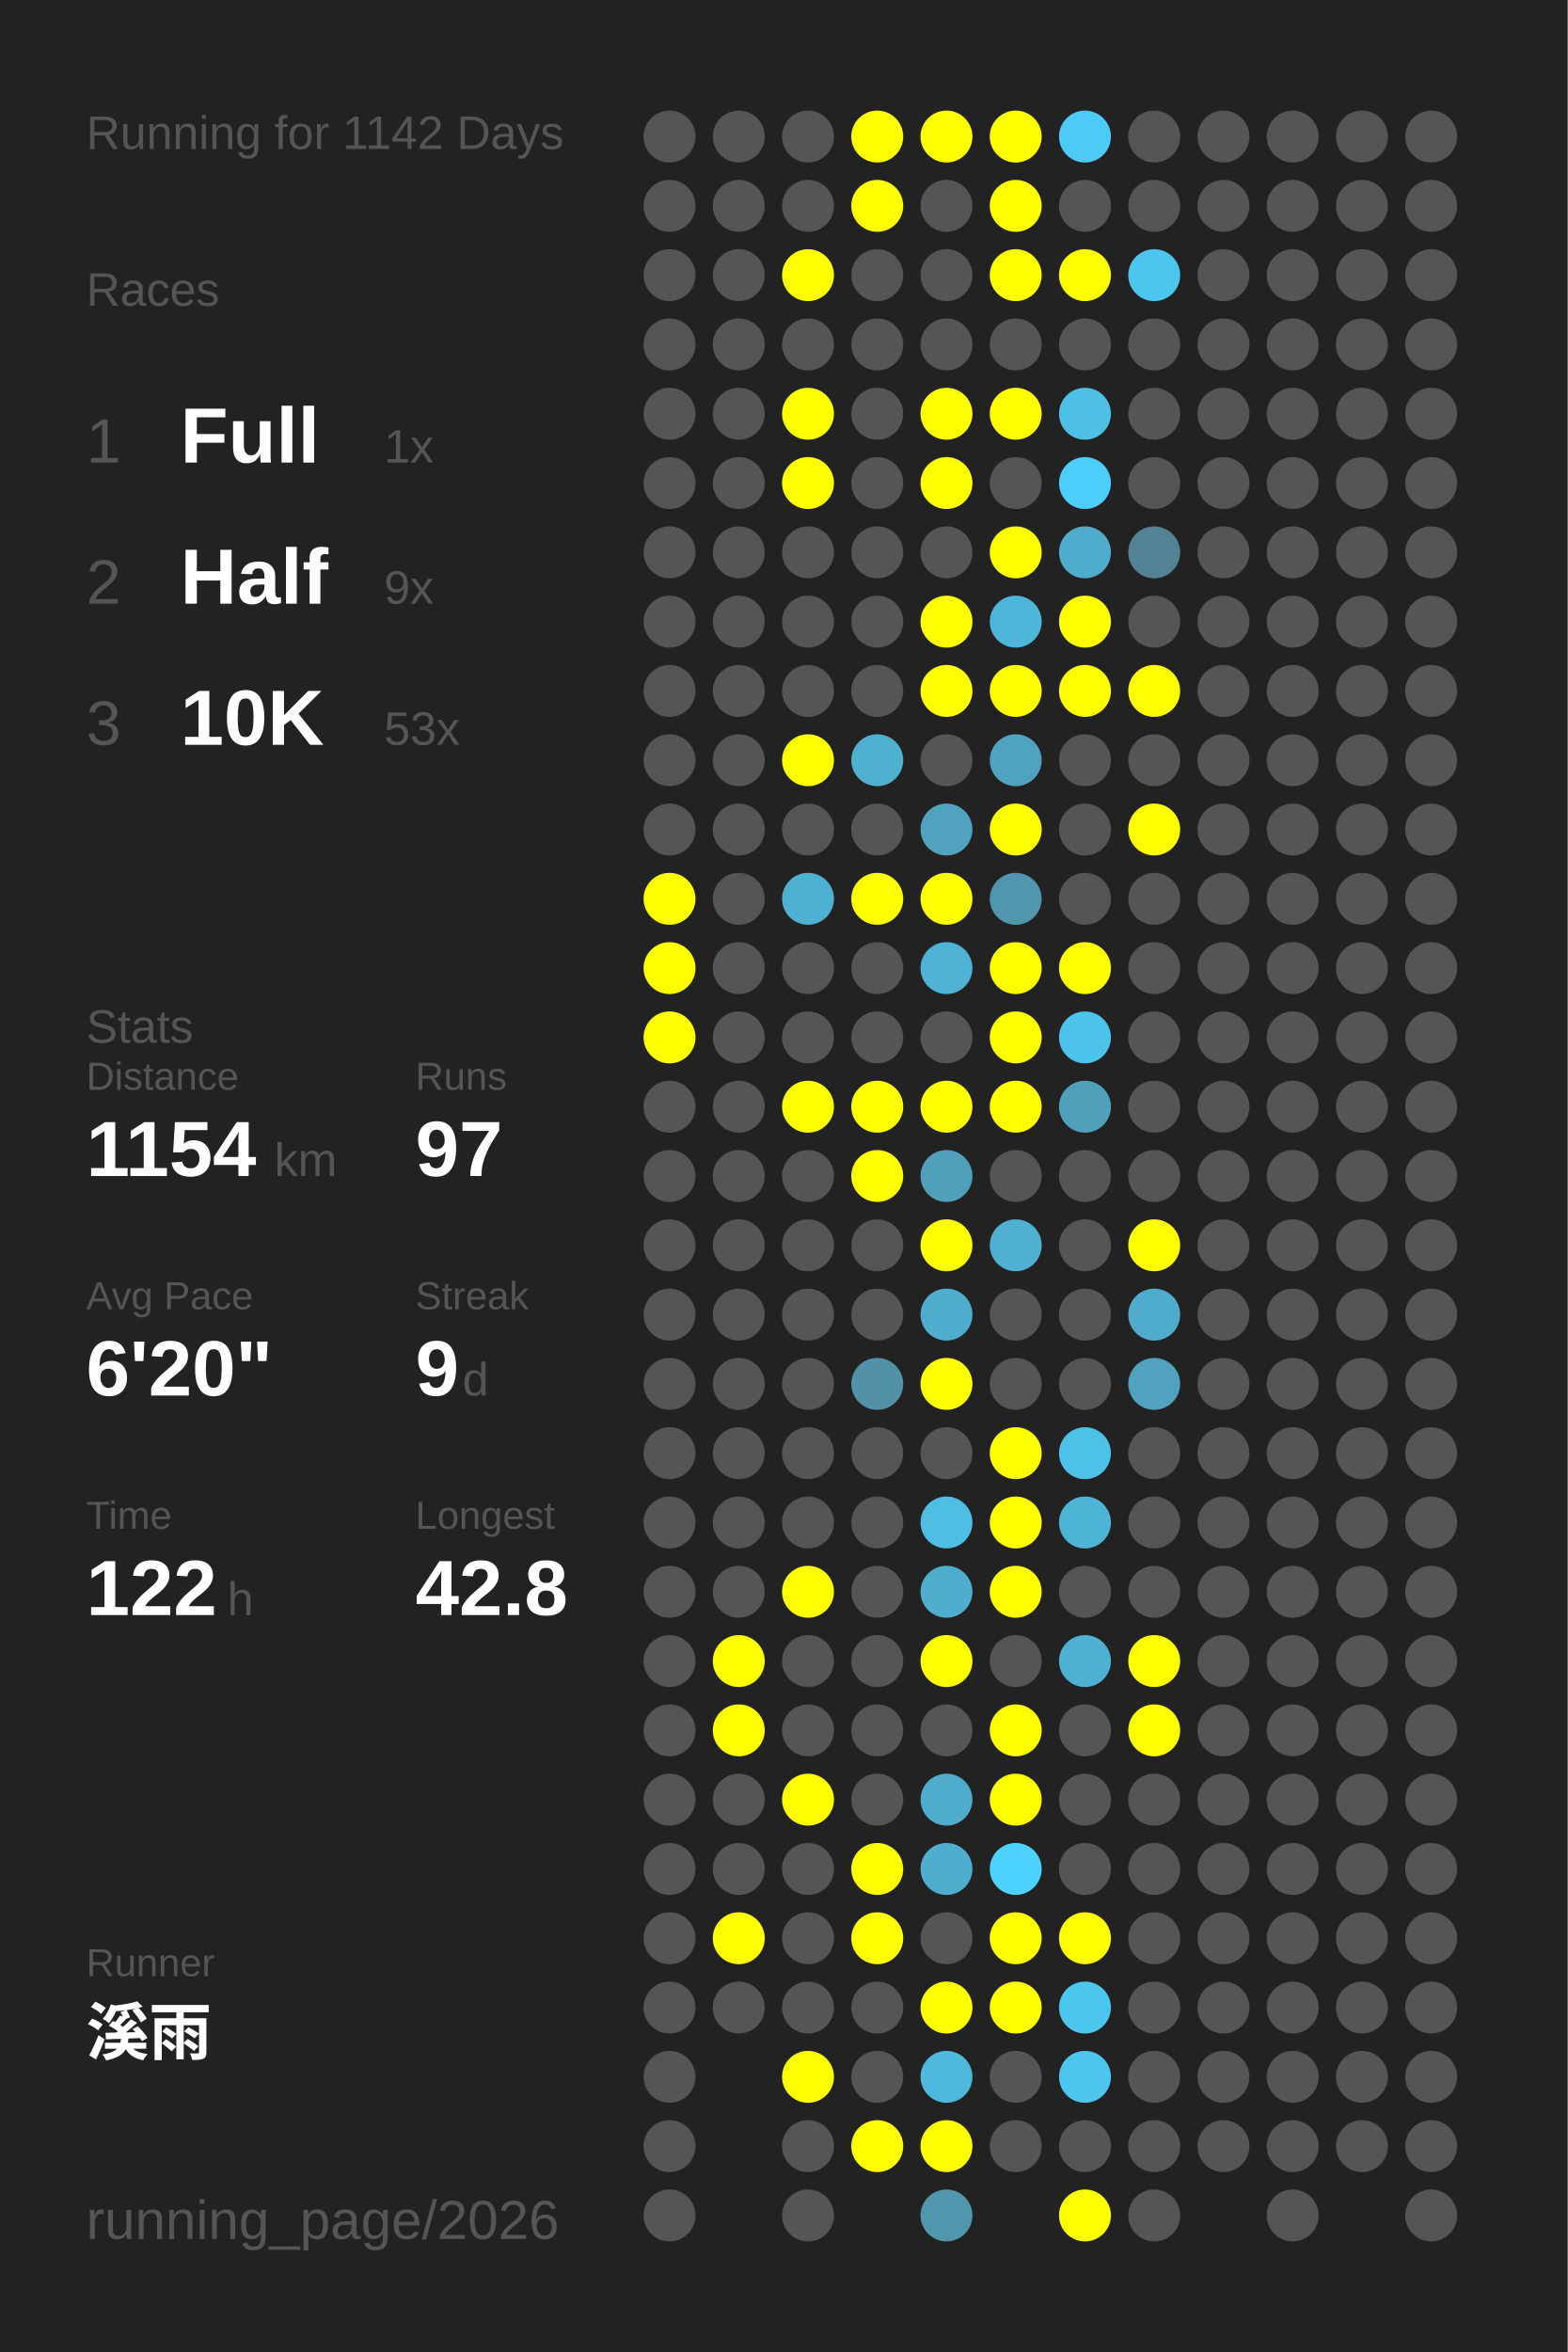
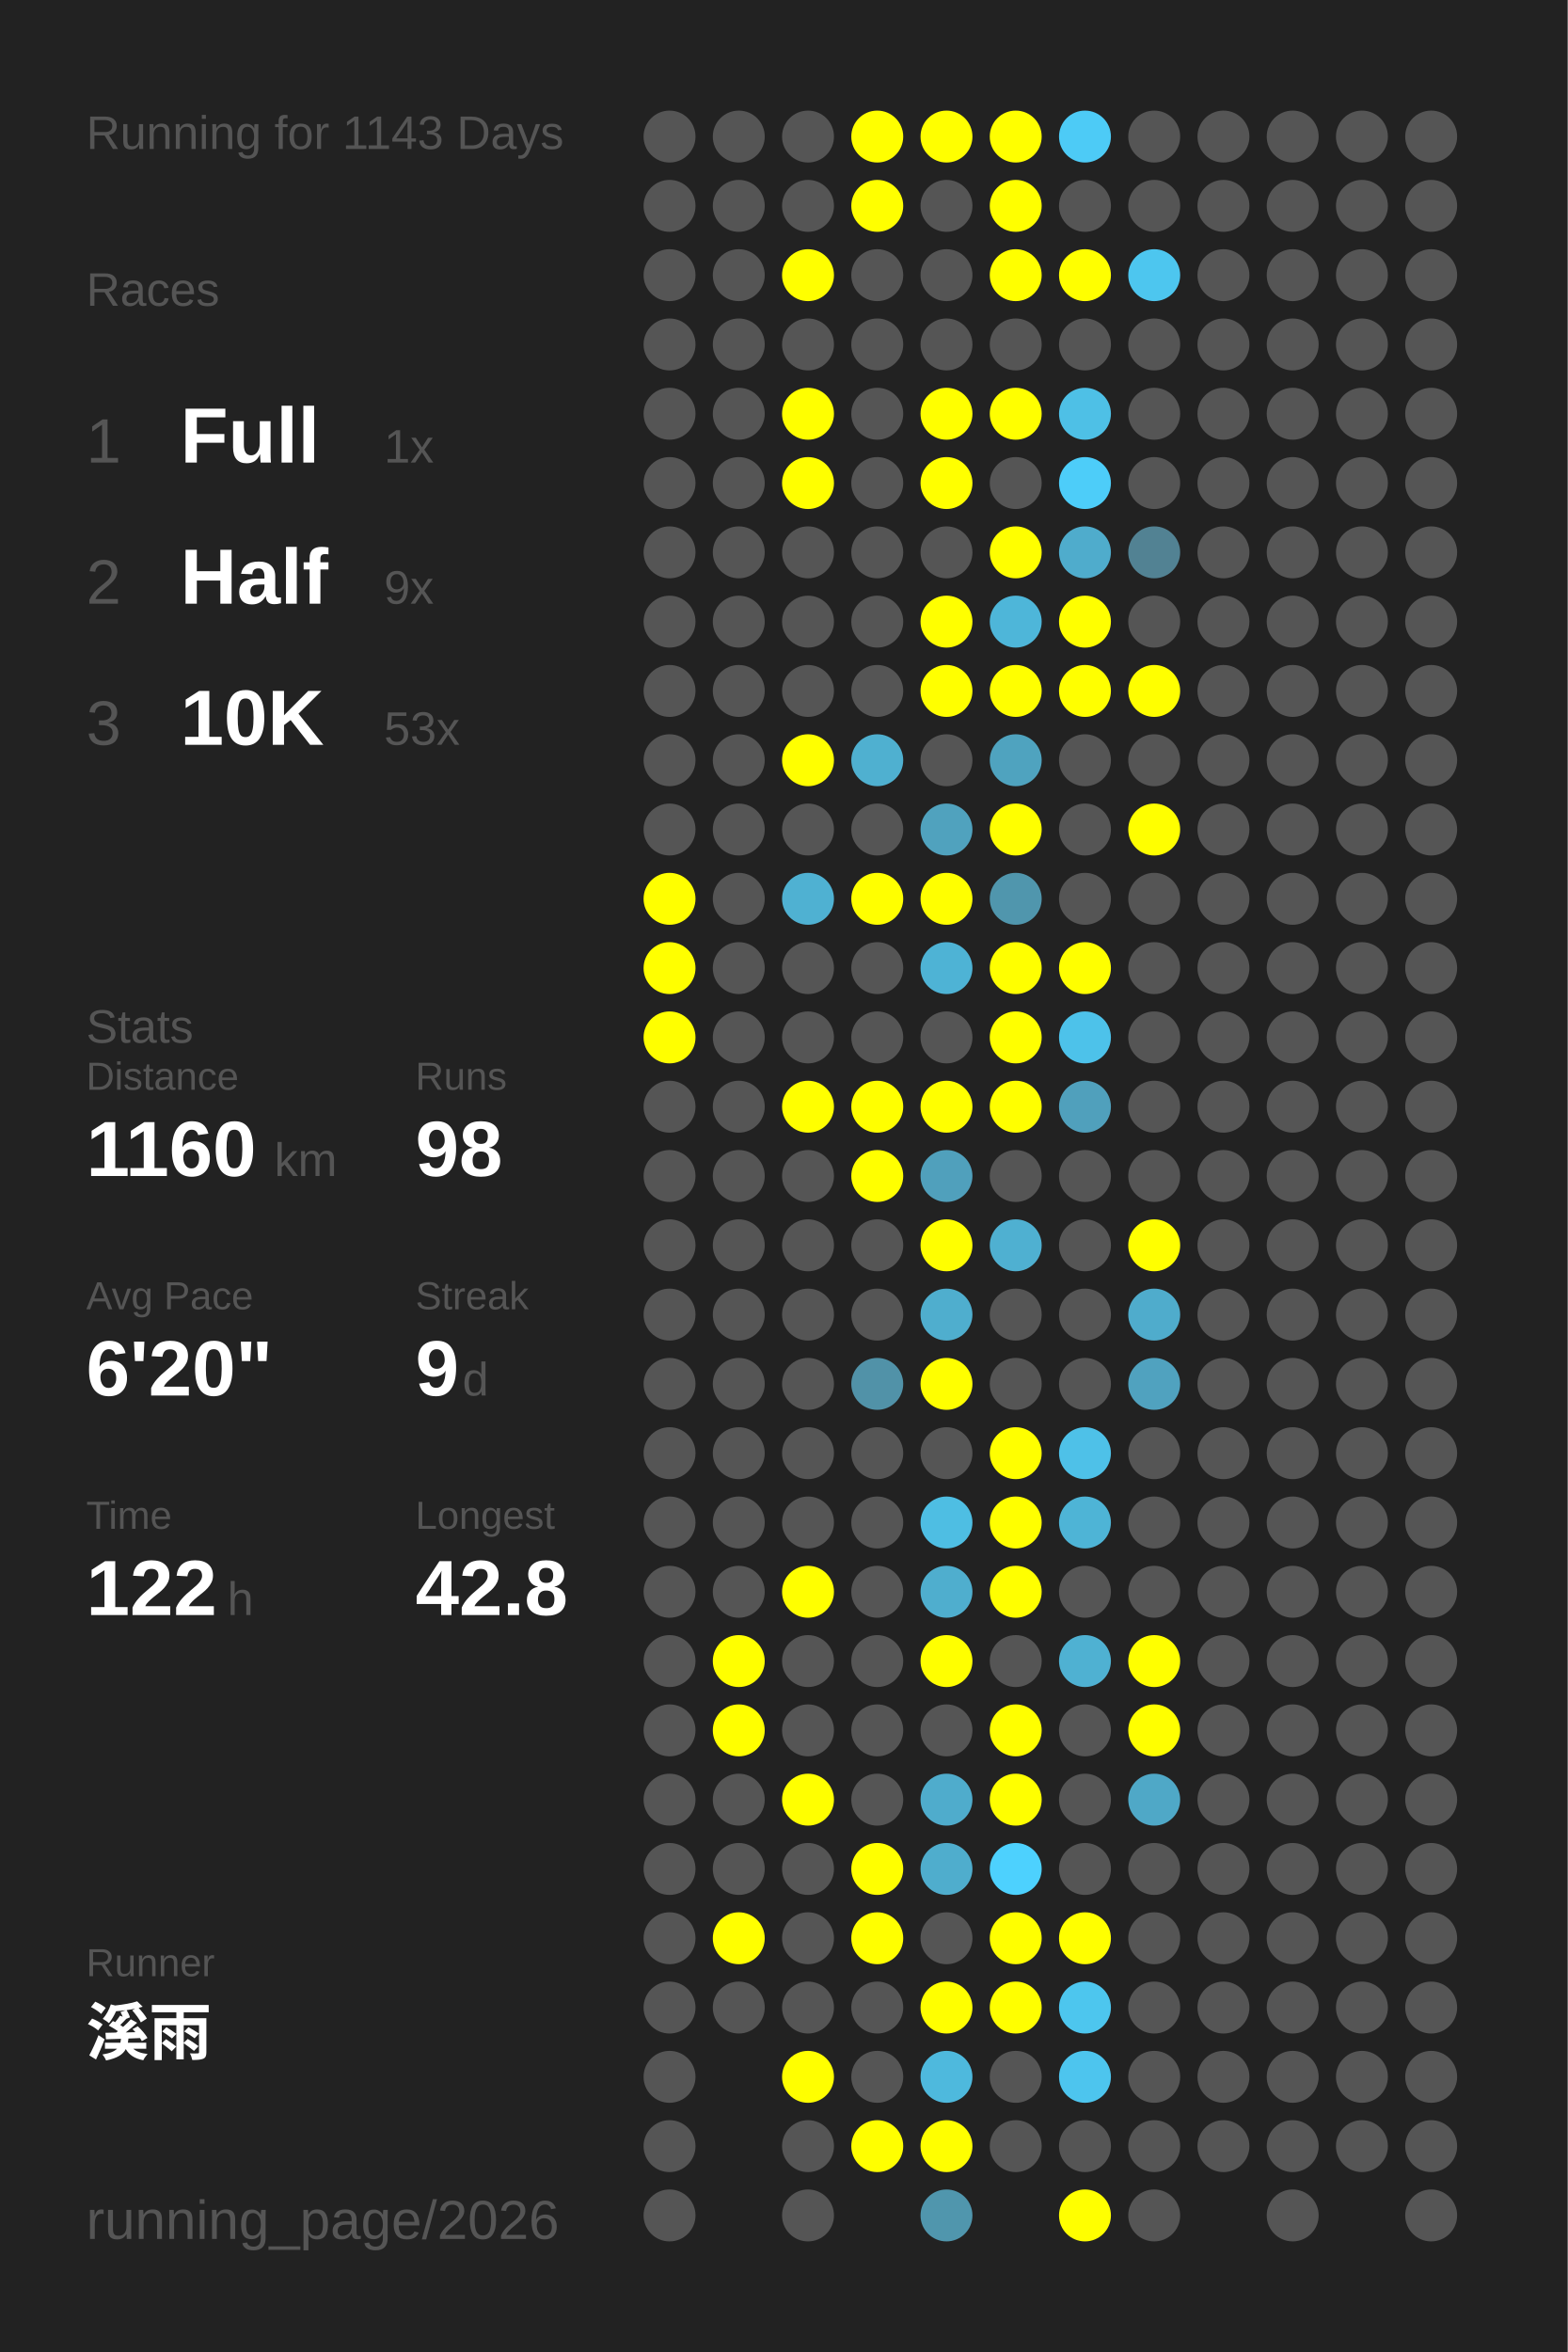
<svg xmlns="http://www.w3.org/2000/svg" baseProfile="full" height="300mm" version="1.1" viewBox="0,0,200,300" width="200mm">
  <defs />
  <rect fill="#222222" height="300" width="200" x="0" y="0" />
-   <text fill="#555555" style="font-size:6px; font-family:Arial;" x="11" y="19">Running for 1142 Days</text>
+   <text fill="#555555" style="font-size:6px; font-family:Arial;" x="11" y="19">Running for 1143 Days</text>
  <text fill="#555555" style="font-size:6px; font-family:Arial;" x="11" y="39">Races</text>
  <text fill="#555555" style="font-size:8px; font-family:Arial;" x="11" y="59">1</text>
  <text fill="#FFFFFF" style="font-size:10px; font-family:Arial; font-weight:bold;" x="23" y="59">Full</text>
  <text fill="#555555" style="font-size:6px; font-family:Arial;" x="49" y="59">1x</text>
  <text fill="#555555" style="font-size:8px; font-family:Arial;" x="11" y="77">2</text>
  <text fill="#FFFFFF" style="font-size:10px; font-family:Arial; font-weight:bold;" x="23" y="77">Half</text>
  <text fill="#555555" style="font-size:6px; font-family:Arial;" x="49" y="77">9x</text>
  <text fill="#555555" style="font-size:8px; font-family:Arial;" x="11" y="95">3</text>
  <text fill="#FFFFFF" style="font-size:10px; font-family:Arial; font-weight:bold;" x="23" y="95">10K</text>
  <text fill="#555555" style="font-size:6px; font-family:Arial;" x="49" y="95">53x</text>
  <text fill="#555555" style="font-size:6px; font-family:Arial;" x="11" y="133">Stats</text>
  <text fill="#555555" style="font-size:5px; font-family:Arial;" x="11" y="139">Distance</text>
-   <text fill="#FFFFFF" style="font-size:10px; font-family:Arial; font-weight:bold;" x="11" y="150">1154</text>
+   <text fill="#FFFFFF" style="font-size:10px; font-family:Arial; font-weight:bold;" x="11" y="150">1160</text>
  <text fill="#555555" style="font-size:6px; font-family:Arial;" x="35" y="150">km</text>
  <text fill="#555555" style="font-size:5px; font-family:Arial;" x="53" y="139">Runs</text>
-   <text fill="#FFFFFF" style="font-size:10px; font-family:Arial; font-weight:bold;" x="53" y="150">97</text>
+   <text fill="#FFFFFF" style="font-size:10px; font-family:Arial; font-weight:bold;" x="53" y="150">98</text>
  <text fill="#555555" style="font-size:5px; font-family:Arial;" x="11" y="167">Avg Pace</text>
  <text fill="#FFFFFF" style="font-size:10px; font-family:Arial; font-weight:bold;" x="11" y="178">6'20"</text>
  <text fill="#555555" style="font-size:5px; font-family:Arial;" x="53" y="167">Streak</text>
  <text fill="#FFFFFF" style="font-size:10px; font-family:Arial; font-weight:bold;" x="53" y="178">9</text>
  <text fill="#555555" style="font-size:6px; font-family:Arial;" x="59" y="178">d</text>
  <text fill="#555555" style="font-size:5px; font-family:Arial;" x="11" y="195">Time</text>
  <text fill="#FFFFFF" style="font-size:10px; font-family:Arial; font-weight:bold;" x="11" y="206">122</text>
  <text fill="#555555" style="font-size:6px; font-family:Arial;" x="29" y="206">h</text>
  <text fill="#555555" style="font-size:5px; font-family:Arial;" x="53" y="195">Longest</text>
  <text fill="#FFFFFF" style="font-size:10px; font-family:Arial; font-weight:bold;" x="53" y="206">42.8</text>
  <text fill="#555555" style="font-size:5px; font-family:Arial;" x="11" y="252.065">Runner</text>
  <text fill="#FFFFFF" style="font-size:8px; font-family:Arial; font-weight:bold;" x="11" y="262.065">溪雨</text>
  <text fill="#555555" style="font-size:7px; font-family:Arial;" x="11" y="285.581">running_page/2026</text>
  <circle cx="85.417" cy="17.419" fill="#555555" r="3.312" />
  <circle cx="85.417" cy="26.258" fill="#555555" r="3.312" />
  <circle cx="85.417" cy="35.097" fill="#555555" r="3.312" />
  <circle cx="85.417" cy="43.935" fill="#555555" r="3.312" />
  <circle cx="85.417" cy="52.774" fill="#555555" r="3.312" />
  <circle cx="85.417" cy="61.613" fill="#555555" r="3.312" />
  <circle cx="85.417" cy="70.452" fill="#555555" r="3.312" />
  <circle cx="85.417" cy="79.29" fill="#555555" r="3.312" />
  <circle cx="85.417" cy="88.129" fill="#555555" r="3.312" />
  <circle cx="85.417" cy="96.968" fill="#555555" r="3.312" />
  <circle cx="85.417" cy="105.806" fill="#555555" r="3.312" />
  <circle cx="85.417" cy="114.645" fill="#FFFF00" r="3.312" />
  <circle cx="85.417" cy="123.484" fill="#FFFF00" r="3.312" />
  <circle cx="85.417" cy="132.323" fill="#FFFF00" r="3.312" />
  <circle cx="85.417" cy="141.161" fill="#555555" r="3.312" />
  <circle cx="85.417" cy="150" fill="#555555" r="3.312" />
  <circle cx="85.417" cy="158.839" fill="#555555" r="3.312" />
  <circle cx="85.417" cy="167.677" fill="#555555" r="3.312" />
  <circle cx="85.417" cy="176.516" fill="#555555" r="3.312" />
  <circle cx="85.417" cy="185.355" fill="#555555" r="3.312" />
  <circle cx="85.417" cy="194.194" fill="#555555" r="3.312" />
  <circle cx="85.417" cy="203.032" fill="#555555" r="3.312" />
  <circle cx="85.417" cy="211.871" fill="#555555" r="3.312" />
  <circle cx="85.417" cy="220.71" fill="#555555" r="3.312" />
  <circle cx="85.417" cy="229.548" fill="#555555" r="3.312" />
  <circle cx="85.417" cy="238.387" fill="#555555" r="3.312" />
  <circle cx="85.417" cy="247.226" fill="#555555" r="3.312" />
  <circle cx="85.417" cy="256.065" fill="#555555" r="3.312" />
  <circle cx="85.417" cy="264.903" fill="#555555" r="3.312" />
  <circle cx="85.417" cy="273.742" fill="#555555" r="3.312" />
  <circle cx="85.417" cy="282.581" fill="#555555" r="3.312" />
  <circle cx="94.25" cy="17.419" fill="#555555" r="3.312" />
  <circle cx="94.25" cy="26.258" fill="#555555" r="3.312" />
  <circle cx="94.25" cy="35.097" fill="#555555" r="3.312" />
  <circle cx="94.25" cy="43.935" fill="#555555" r="3.312" />
  <circle cx="94.25" cy="52.774" fill="#555555" r="3.312" />
  <circle cx="94.25" cy="61.613" fill="#555555" r="3.312" />
  <circle cx="94.25" cy="70.452" fill="#555555" r="3.312" />
  <circle cx="94.25" cy="79.29" fill="#555555" r="3.312" />
  <circle cx="94.25" cy="88.129" fill="#555555" r="3.312" />
  <circle cx="94.25" cy="96.968" fill="#555555" r="3.312" />
  <circle cx="94.25" cy="105.806" fill="#555555" r="3.312" />
  <circle cx="94.25" cy="114.645" fill="#555555" r="3.312" />
  <circle cx="94.25" cy="123.484" fill="#555555" r="3.312" />
  <circle cx="94.25" cy="132.323" fill="#555555" r="3.312" />
  <circle cx="94.25" cy="141.161" fill="#555555" r="3.312" />
  <circle cx="94.25" cy="150" fill="#555555" r="3.312" />
  <circle cx="94.25" cy="158.839" fill="#555555" r="3.312" />
  <circle cx="94.25" cy="167.677" fill="#555555" r="3.312" />
  <circle cx="94.25" cy="176.516" fill="#555555" r="3.312" />
  <circle cx="94.25" cy="185.355" fill="#555555" r="3.312" />
  <circle cx="94.25" cy="194.194" fill="#555555" r="3.312" />
  <circle cx="94.25" cy="203.032" fill="#555555" r="3.312" />
  <circle cx="94.25" cy="211.871" fill="#FFFF00" r="3.312" />
  <circle cx="94.25" cy="220.71" fill="#FFFF00" r="3.312" />
  <circle cx="94.25" cy="229.548" fill="#555555" r="3.312" />
  <circle cx="94.25" cy="238.387" fill="#555555" r="3.312" />
  <circle cx="94.25" cy="247.226" fill="#FFFF00" r="3.312" />
  <circle cx="94.25" cy="256.065" fill="#555555" r="3.312" />
  <circle cx="103.083" cy="17.419" fill="#555555" r="3.312" />
  <circle cx="103.083" cy="26.258" fill="#555555" r="3.312" />
  <circle cx="103.083" cy="35.097" fill="#FFFF00" r="3.312" />
  <circle cx="103.083" cy="43.935" fill="#555555" r="3.312" />
  <circle cx="103.083" cy="52.774" fill="#FFFF00" r="3.312" />
  <circle cx="103.083" cy="61.613" fill="#FFFF00" r="3.312" />
  <circle cx="103.083" cy="70.452" fill="#555555" r="3.312" />
  <circle cx="103.083" cy="79.29" fill="#555555" r="3.312" />
  <circle cx="103.083" cy="88.129" fill="#555555" r="3.312" />
  <circle cx="103.083" cy="96.968" fill="#FFFF00" r="3.312" />
  <circle cx="103.083" cy="105.806" fill="#555555" r="3.312" />
  <circle cx="103.083" cy="114.645" fill="#4fb1d2" r="3.312" />
  <circle cx="103.083" cy="123.484" fill="#555555" r="3.312" />
  <circle cx="103.083" cy="132.323" fill="#555555" r="3.312" />
  <circle cx="103.083" cy="141.161" fill="#FFFF00" r="3.312" />
  <circle cx="103.083" cy="150" fill="#555555" r="3.312" />
  <circle cx="103.083" cy="158.839" fill="#555555" r="3.312" />
  <circle cx="103.083" cy="167.677" fill="#555555" r="3.312" />
  <circle cx="103.083" cy="176.516" fill="#555555" r="3.312" />
  <circle cx="103.083" cy="185.355" fill="#555555" r="3.312" />
  <circle cx="103.083" cy="194.194" fill="#555555" r="3.312" />
  <circle cx="103.083" cy="203.032" fill="#FFFF00" r="3.312" />
  <circle cx="103.083" cy="211.871" fill="#555555" r="3.312" />
  <circle cx="103.083" cy="220.71" fill="#555555" r="3.312" />
  <circle cx="103.083" cy="229.548" fill="#FFFF00" r="3.312" />
  <circle cx="103.083" cy="238.387" fill="#555555" r="3.312" />
  <circle cx="103.083" cy="247.226" fill="#555555" r="3.312" />
  <circle cx="103.083" cy="256.065" fill="#555555" r="3.312" />
  <circle cx="103.083" cy="264.903" fill="#FFFF00" r="3.312" />
  <circle cx="103.083" cy="273.742" fill="#555555" r="3.312" />
  <circle cx="103.083" cy="282.581" fill="#555555" r="3.312" />
  <circle cx="111.917" cy="17.419" fill="#FFFF00" r="3.312" />
  <circle cx="111.917" cy="26.258" fill="#FFFF00" r="3.312" />
  <circle cx="111.917" cy="35.097" fill="#555555" r="3.312" />
  <circle cx="111.917" cy="43.935" fill="#555555" r="3.312" />
  <circle cx="111.917" cy="52.774" fill="#555555" r="3.312" />
  <circle cx="111.917" cy="61.613" fill="#555555" r="3.312" />
  <circle cx="111.917" cy="70.452" fill="#555555" r="3.312" />
  <circle cx="111.917" cy="79.29" fill="#555555" r="3.312" />
  <circle cx="111.917" cy="88.129" fill="#555555" r="3.312" />
  <circle cx="111.917" cy="96.968" fill="#4fb0d0" r="3.312" />
  <circle cx="111.917" cy="105.806" fill="#555555" r="3.312" />
  <circle cx="111.917" cy="114.645" fill="#FFFF00" r="3.312" />
  <circle cx="111.917" cy="123.484" fill="#555555" r="3.312" />
  <circle cx="111.917" cy="132.323" fill="#555555" r="3.312" />
  <circle cx="111.917" cy="141.161" fill="#FFFF00" r="3.312" />
  <circle cx="111.917" cy="150" fill="#FFFF00" r="3.312" />
  <circle cx="111.917" cy="158.839" fill="#555555" r="3.312" />
  <circle cx="111.917" cy="167.677" fill="#555555" r="3.312" />
  <circle cx="111.917" cy="176.516" fill="#5192a8" r="3.312" />
  <circle cx="111.917" cy="185.355" fill="#555555" r="3.312" />
  <circle cx="111.917" cy="194.194" fill="#555555" r="3.312" />
  <circle cx="111.917" cy="203.032" fill="#555555" r="3.312" />
  <circle cx="111.917" cy="211.871" fill="#555555" r="3.312" />
  <circle cx="111.917" cy="220.71" fill="#555555" r="3.312" />
  <circle cx="111.917" cy="229.548" fill="#555555" r="3.312" />
  <circle cx="111.917" cy="238.387" fill="#FFFF00" r="3.312" />
  <circle cx="111.917" cy="247.226" fill="#FFFF00" r="3.312" />
  <circle cx="111.917" cy="256.065" fill="#555555" r="3.312" />
  <circle cx="111.917" cy="264.903" fill="#555555" r="3.312" />
  <circle cx="111.917" cy="273.742" fill="#FFFF00" r="3.312" />
  <circle cx="120.75" cy="17.419" fill="#FFFF00" r="3.312" />
  <circle cx="120.75" cy="26.258" fill="#555555" r="3.312" />
  <circle cx="120.75" cy="35.097" fill="#555555" r="3.312" />
  <circle cx="120.75" cy="43.935" fill="#555555" r="3.312" />
  <circle cx="120.75" cy="52.774" fill="#FFFF00" r="3.312" />
  <circle cx="120.75" cy="61.613" fill="#FFFF00" r="3.312" />
  <circle cx="120.75" cy="70.452" fill="#555555" r="3.312" />
  <circle cx="120.75" cy="79.29" fill="#FFFF00" r="3.312" />
  <circle cx="120.75" cy="88.129" fill="#FFFF00" r="3.312" />
  <circle cx="120.75" cy="96.968" fill="#555555" r="3.312" />
  <circle cx="120.75" cy="105.806" fill="#50a2be" r="3.312" />
  <circle cx="120.75" cy="114.645" fill="#FFFF00" r="3.312" />
  <circle cx="120.75" cy="123.484" fill="#4eb3d5" r="3.312" />
  <circle cx="120.75" cy="132.323" fill="#555555" r="3.312" />
  <circle cx="120.75" cy="141.161" fill="#FFFF00" r="3.312" />
  <circle cx="120.75" cy="150" fill="#50a0bc" r="3.312" />
  <circle cx="120.75" cy="158.839" fill="#FFFF00" r="3.312" />
  <circle cx="120.75" cy="167.677" fill="#4faece" r="3.312" />
  <circle cx="120.75" cy="176.516" fill="#FFFF00" r="3.312" />
  <circle cx="120.75" cy="185.355" fill="#555555" r="3.312" />
  <circle cx="120.75" cy="194.194" fill="#4ebee3" r="3.312" />
  <circle cx="120.75" cy="203.032" fill="#4faece" r="3.312" />
  <circle cx="120.75" cy="211.871" fill="#FFFF00" r="3.312" />
  <circle cx="120.75" cy="220.71" fill="#555555" r="3.312" />
  <circle cx="120.75" cy="229.548" fill="#4faccc" r="3.312" />
  <circle cx="120.75" cy="238.387" fill="#4fadcd" r="3.312" />
  <circle cx="120.75" cy="247.226" fill="#555555" r="3.312" />
  <circle cx="120.75" cy="256.065" fill="#FFFF00" r="3.312" />
  <circle cx="120.75" cy="264.903" fill="#4eb9dd" r="3.312" />
  <circle cx="120.75" cy="273.742" fill="#FFFF00" r="3.312" />
  <circle cx="120.75" cy="282.581" fill="#5096ad" r="3.312" />
  <circle cx="129.583" cy="17.419" fill="#FFFF00" r="3.312" />
  <circle cx="129.583" cy="26.258" fill="#FFFF00" r="3.312" />
  <circle cx="129.583" cy="35.097" fill="#FFFF00" r="3.312" />
  <circle cx="129.583" cy="43.935" fill="#555555" r="3.312" />
  <circle cx="129.583" cy="52.774" fill="#FFFF00" r="3.312" />
  <circle cx="129.583" cy="61.613" fill="#555555" r="3.312" />
  <circle cx="129.583" cy="70.452" fill="#FFFF00" r="3.312" />
  <circle cx="129.583" cy="79.29" fill="#4eb6d9" r="3.312" />
  <circle cx="129.583" cy="88.129" fill="#FFFF00" r="3.312" />
  <circle cx="129.583" cy="96.968" fill="#4fa3bf" r="3.312" />
  <circle cx="129.583" cy="105.806" fill="#FFFF00" r="3.312" />
  <circle cx="129.583" cy="114.645" fill="#5096ad" r="3.312" />
  <circle cx="129.583" cy="123.484" fill="#FFFF00" r="3.312" />
  <circle cx="129.583" cy="132.323" fill="#FFFF00" r="3.312" />
  <circle cx="129.583" cy="141.161" fill="#FFFF00" r="3.312" />
  <circle cx="129.583" cy="150" fill="#555555" r="3.312" />
  <circle cx="129.583" cy="158.839" fill="#4fb0d1" r="3.312" />
  <circle cx="129.583" cy="167.677" fill="#555555" r="3.312" />
  <circle cx="129.583" cy="176.516" fill="#555555" r="3.312" />
  <circle cx="129.583" cy="185.355" fill="#FFFF00" r="3.312" />
  <circle cx="129.583" cy="194.194" fill="#FFFF00" r="3.312" />
  <circle cx="129.583" cy="203.032" fill="#FFFF00" r="3.312" />
  <circle cx="129.583" cy="211.871" fill="#555555" r="3.312" />
  <circle cx="129.583" cy="220.71" fill="#FFFF00" r="3.312" />
  <circle cx="129.583" cy="229.548" fill="#FFFF00" r="3.312" />
  <circle cx="129.583" cy="238.387" fill="#4dd1fe" r="3.312" />
  <circle cx="129.583" cy="247.226" fill="#FFFF00" r="3.312" />
  <circle cx="129.583" cy="256.065" fill="#FFFF00" r="3.312" />
  <circle cx="129.583" cy="264.903" fill="#555555" r="3.312" />
  <circle cx="129.583" cy="273.742" fill="#555555" r="3.312" />
  <circle cx="138.417" cy="17.419" fill="#4dcbf6" r="3.312" />
  <circle cx="138.417" cy="26.258" fill="#555555" r="3.312" />
  <circle cx="138.417" cy="35.097" fill="#FFFF00" r="3.312" />
  <circle cx="138.417" cy="43.935" fill="#555555" r="3.312" />
  <circle cx="138.417" cy="52.774" fill="#4ec0e6" r="3.312" />
  <circle cx="138.417" cy="61.613" fill="#4dcdf9" r="3.312" />
  <circle cx="138.417" cy="70.452" fill="#4faccc" r="3.312" />
  <circle cx="138.417" cy="79.29" fill="#FFFF00" r="3.312" />
  <circle cx="138.417" cy="88.129" fill="#FFFF00" r="3.312" />
  <circle cx="138.417" cy="96.968" fill="#555555" r="3.312" />
  <circle cx="138.417" cy="105.806" fill="#555555" r="3.312" />
  <circle cx="138.417" cy="114.645" fill="#555555" r="3.312" />
  <circle cx="138.417" cy="123.484" fill="#FFFF00" r="3.312" />
  <circle cx="138.417" cy="132.323" fill="#4dc2ea" r="3.312" />
  <circle cx="138.417" cy="141.161" fill="#50a0bc" r="3.312" />
  <circle cx="138.417" cy="150" fill="#555555" r="3.312" />
  <circle cx="138.417" cy="158.839" fill="#555555" r="3.312" />
  <circle cx="138.417" cy="167.677" fill="#555555" r="3.312" />
  <circle cx="138.417" cy="176.516" fill="#555555" r="3.312" />
  <circle cx="138.417" cy="185.355" fill="#4ec1e8" r="3.312" />
  <circle cx="138.417" cy="194.194" fill="#4eb4d6" r="3.312" />
  <circle cx="138.417" cy="203.032" fill="#555555" r="3.312" />
  <circle cx="138.417" cy="211.871" fill="#4fb1d2" r="3.312" />
  <circle cx="138.417" cy="220.71" fill="#555555" r="3.312" />
  <circle cx="138.417" cy="229.548" fill="#555555" r="3.312" />
  <circle cx="138.417" cy="238.387" fill="#555555" r="3.312" />
  <circle cx="138.417" cy="247.226" fill="#FFFF00" r="3.312" />
  <circle cx="138.417" cy="256.065" fill="#4dc6ee" r="3.312" />
  <circle cx="138.417" cy="264.903" fill="#4dc5ee" r="3.312" />
  <circle cx="138.417" cy="273.742" fill="#555555" r="3.312" />
  <circle cx="138.417" cy="282.581" fill="#FFFF00" r="3.312" />
  <circle cx="147.25" cy="17.419" fill="#555555" r="3.312" />
  <circle cx="147.25" cy="26.258" fill="#555555" r="3.312" />
  <circle cx="147.25" cy="35.097" fill="#4dc6ef" r="3.312" />
  <circle cx="147.25" cy="43.935" fill="#555555" r="3.312" />
  <circle cx="147.25" cy="52.774" fill="#555555" r="3.312" />
  <circle cx="147.25" cy="61.613" fill="#555555" r="3.312" />
  <circle cx="147.25" cy="70.452" fill="#528293" r="3.312" />
  <circle cx="147.25" cy="79.29" fill="#555555" r="3.312" />
  <circle cx="147.25" cy="88.129" fill="#FFFF00" r="3.312" />
  <circle cx="147.25" cy="96.968" fill="#555555" r="3.312" />
  <circle cx="147.25" cy="105.806" fill="#FFFF00" r="3.312" />
  <circle cx="147.25" cy="114.645" fill="#555555" r="3.312" />
  <circle cx="147.25" cy="123.484" fill="#555555" r="3.312" />
  <circle cx="147.25" cy="132.323" fill="#555555" r="3.312" />
  <circle cx="147.25" cy="141.161" fill="#555555" r="3.312" />
  <circle cx="147.25" cy="150" fill="#555555" r="3.312" />
  <circle cx="147.25" cy="158.839" fill="#FFFF00" r="3.312" />
  <circle cx="147.25" cy="167.677" fill="#4faccc" r="3.312" />
  <circle cx="147.25" cy="176.516" fill="#50a2bf" r="3.312" />
  <circle cx="147.25" cy="185.355" fill="#555555" r="3.312" />
  <circle cx="147.25" cy="194.194" fill="#555555" r="3.312" />
  <circle cx="147.25" cy="203.032" fill="#555555" r="3.312" />
  <circle cx="147.25" cy="211.871" fill="#FFFF00" r="3.312" />
  <circle cx="147.25" cy="220.71" fill="#FFFF00" r="3.312" />
-   <circle cx="147.25" cy="229.548" fill="#555555" r="3.312" />
+   <circle cx="147.25" cy="229.548" fill="#4fa8c7" r="3.312" />
  <circle cx="147.25" cy="238.387" fill="#555555" r="3.312" />
  <circle cx="147.25" cy="247.226" fill="#555555" r="3.312" />
  <circle cx="147.25" cy="256.065" fill="#555555" r="3.312" />
  <circle cx="147.25" cy="264.903" fill="#555555" r="3.312" />
  <circle cx="147.25" cy="273.742" fill="#555555" r="3.312" />
  <circle cx="147.25" cy="282.581" fill="#555555" r="3.312" />
  <circle cx="156.083" cy="17.419" fill="#555555" r="3.312" />
  <circle cx="156.083" cy="26.258" fill="#555555" r="3.312" />
  <circle cx="156.083" cy="35.097" fill="#555555" r="3.312" />
  <circle cx="156.083" cy="43.935" fill="#555555" r="3.312" />
  <circle cx="156.083" cy="52.774" fill="#555555" r="3.312" />
  <circle cx="156.083" cy="61.613" fill="#555555" r="3.312" />
  <circle cx="156.083" cy="70.452" fill="#555555" r="3.312" />
  <circle cx="156.083" cy="79.29" fill="#555555" r="3.312" />
  <circle cx="156.083" cy="88.129" fill="#555555" r="3.312" />
  <circle cx="156.083" cy="96.968" fill="#555555" r="3.312" />
  <circle cx="156.083" cy="105.806" fill="#555555" r="3.312" />
  <circle cx="156.083" cy="114.645" fill="#555555" r="3.312" />
  <circle cx="156.083" cy="123.484" fill="#555555" r="3.312" />
  <circle cx="156.083" cy="132.323" fill="#555555" r="3.312" />
  <circle cx="156.083" cy="141.161" fill="#555555" r="3.312" />
  <circle cx="156.083" cy="150" fill="#555555" r="3.312" />
  <circle cx="156.083" cy="158.839" fill="#555555" r="3.312" />
  <circle cx="156.083" cy="167.677" fill="#555555" r="3.312" />
  <circle cx="156.083" cy="176.516" fill="#555555" r="3.312" />
  <circle cx="156.083" cy="185.355" fill="#555555" r="3.312" />
  <circle cx="156.083" cy="194.194" fill="#555555" r="3.312" />
  <circle cx="156.083" cy="203.032" fill="#555555" r="3.312" />
  <circle cx="156.083" cy="211.871" fill="#555555" r="3.312" />
  <circle cx="156.083" cy="220.71" fill="#555555" r="3.312" />
  <circle cx="156.083" cy="229.548" fill="#555555" r="3.312" />
  <circle cx="156.083" cy="238.387" fill="#555555" r="3.312" />
  <circle cx="156.083" cy="247.226" fill="#555555" r="3.312" />
  <circle cx="156.083" cy="256.065" fill="#555555" r="3.312" />
  <circle cx="156.083" cy="264.903" fill="#555555" r="3.312" />
  <circle cx="156.083" cy="273.742" fill="#555555" r="3.312" />
  <circle cx="164.917" cy="17.419" fill="#555555" r="3.312" />
  <circle cx="164.917" cy="26.258" fill="#555555" r="3.312" />
  <circle cx="164.917" cy="35.097" fill="#555555" r="3.312" />
  <circle cx="164.917" cy="43.935" fill="#555555" r="3.312" />
  <circle cx="164.917" cy="52.774" fill="#555555" r="3.312" />
  <circle cx="164.917" cy="61.613" fill="#555555" r="3.312" />
  <circle cx="164.917" cy="70.452" fill="#555555" r="3.312" />
  <circle cx="164.917" cy="79.29" fill="#555555" r="3.312" />
  <circle cx="164.917" cy="88.129" fill="#555555" r="3.312" />
  <circle cx="164.917" cy="96.968" fill="#555555" r="3.312" />
  <circle cx="164.917" cy="105.806" fill="#555555" r="3.312" />
  <circle cx="164.917" cy="114.645" fill="#555555" r="3.312" />
  <circle cx="164.917" cy="123.484" fill="#555555" r="3.312" />
  <circle cx="164.917" cy="132.323" fill="#555555" r="3.312" />
  <circle cx="164.917" cy="141.161" fill="#555555" r="3.312" />
  <circle cx="164.917" cy="150" fill="#555555" r="3.312" />
  <circle cx="164.917" cy="158.839" fill="#555555" r="3.312" />
  <circle cx="164.917" cy="167.677" fill="#555555" r="3.312" />
  <circle cx="164.917" cy="176.516" fill="#555555" r="3.312" />
  <circle cx="164.917" cy="185.355" fill="#555555" r="3.312" />
  <circle cx="164.917" cy="194.194" fill="#555555" r="3.312" />
  <circle cx="164.917" cy="203.032" fill="#555555" r="3.312" />
  <circle cx="164.917" cy="211.871" fill="#555555" r="3.312" />
  <circle cx="164.917" cy="220.71" fill="#555555" r="3.312" />
  <circle cx="164.917" cy="229.548" fill="#555555" r="3.312" />
  <circle cx="164.917" cy="238.387" fill="#555555" r="3.312" />
  <circle cx="164.917" cy="247.226" fill="#555555" r="3.312" />
  <circle cx="164.917" cy="256.065" fill="#555555" r="3.312" />
  <circle cx="164.917" cy="264.903" fill="#555555" r="3.312" />
  <circle cx="164.917" cy="273.742" fill="#555555" r="3.312" />
  <circle cx="164.917" cy="282.581" fill="#555555" r="3.312" />
  <circle cx="173.75" cy="17.419" fill="#555555" r="3.312" />
  <circle cx="173.75" cy="26.258" fill="#555555" r="3.312" />
  <circle cx="173.75" cy="35.097" fill="#555555" r="3.312" />
  <circle cx="173.75" cy="43.935" fill="#555555" r="3.312" />
  <circle cx="173.75" cy="52.774" fill="#555555" r="3.312" />
  <circle cx="173.75" cy="61.613" fill="#555555" r="3.312" />
  <circle cx="173.75" cy="70.452" fill="#555555" r="3.312" />
  <circle cx="173.75" cy="79.29" fill="#555555" r="3.312" />
  <circle cx="173.75" cy="88.129" fill="#555555" r="3.312" />
  <circle cx="173.75" cy="96.968" fill="#555555" r="3.312" />
  <circle cx="173.75" cy="105.806" fill="#555555" r="3.312" />
  <circle cx="173.75" cy="114.645" fill="#555555" r="3.312" />
  <circle cx="173.75" cy="123.484" fill="#555555" r="3.312" />
  <circle cx="173.75" cy="132.323" fill="#555555" r="3.312" />
  <circle cx="173.75" cy="141.161" fill="#555555" r="3.312" />
  <circle cx="173.75" cy="150" fill="#555555" r="3.312" />
  <circle cx="173.75" cy="158.839" fill="#555555" r="3.312" />
  <circle cx="173.75" cy="167.677" fill="#555555" r="3.312" />
  <circle cx="173.75" cy="176.516" fill="#555555" r="3.312" />
  <circle cx="173.75" cy="185.355" fill="#555555" r="3.312" />
  <circle cx="173.75" cy="194.194" fill="#555555" r="3.312" />
  <circle cx="173.75" cy="203.032" fill="#555555" r="3.312" />
  <circle cx="173.75" cy="211.871" fill="#555555" r="3.312" />
  <circle cx="173.75" cy="220.71" fill="#555555" r="3.312" />
  <circle cx="173.75" cy="229.548" fill="#555555" r="3.312" />
  <circle cx="173.75" cy="238.387" fill="#555555" r="3.312" />
  <circle cx="173.75" cy="247.226" fill="#555555" r="3.312" />
  <circle cx="173.75" cy="256.065" fill="#555555" r="3.312" />
  <circle cx="173.75" cy="264.903" fill="#555555" r="3.312" />
  <circle cx="173.75" cy="273.742" fill="#555555" r="3.312" />
  <circle cx="182.583" cy="17.419" fill="#555555" r="3.312" />
  <circle cx="182.583" cy="26.258" fill="#555555" r="3.312" />
  <circle cx="182.583" cy="35.097" fill="#555555" r="3.312" />
  <circle cx="182.583" cy="43.935" fill="#555555" r="3.312" />
  <circle cx="182.583" cy="52.774" fill="#555555" r="3.312" />
  <circle cx="182.583" cy="61.613" fill="#555555" r="3.312" />
  <circle cx="182.583" cy="70.452" fill="#555555" r="3.312" />
  <circle cx="182.583" cy="79.29" fill="#555555" r="3.312" />
  <circle cx="182.583" cy="88.129" fill="#555555" r="3.312" />
  <circle cx="182.583" cy="96.968" fill="#555555" r="3.312" />
  <circle cx="182.583" cy="105.806" fill="#555555" r="3.312" />
  <circle cx="182.583" cy="114.645" fill="#555555" r="3.312" />
  <circle cx="182.583" cy="123.484" fill="#555555" r="3.312" />
  <circle cx="182.583" cy="132.323" fill="#555555" r="3.312" />
  <circle cx="182.583" cy="141.161" fill="#555555" r="3.312" />
  <circle cx="182.583" cy="150" fill="#555555" r="3.312" />
  <circle cx="182.583" cy="158.839" fill="#555555" r="3.312" />
  <circle cx="182.583" cy="167.677" fill="#555555" r="3.312" />
  <circle cx="182.583" cy="176.516" fill="#555555" r="3.312" />
  <circle cx="182.583" cy="185.355" fill="#555555" r="3.312" />
  <circle cx="182.583" cy="194.194" fill="#555555" r="3.312" />
  <circle cx="182.583" cy="203.032" fill="#555555" r="3.312" />
  <circle cx="182.583" cy="211.871" fill="#555555" r="3.312" />
  <circle cx="182.583" cy="220.71" fill="#555555" r="3.312" />
  <circle cx="182.583" cy="229.548" fill="#555555" r="3.312" />
  <circle cx="182.583" cy="238.387" fill="#555555" r="3.312" />
  <circle cx="182.583" cy="247.226" fill="#555555" r="3.312" />
  <circle cx="182.583" cy="256.065" fill="#555555" r="3.312" />
  <circle cx="182.583" cy="264.903" fill="#555555" r="3.312" />
  <circle cx="182.583" cy="273.742" fill="#555555" r="3.312" />
  <circle cx="182.583" cy="282.581" fill="#555555" r="3.312" />
</svg>
